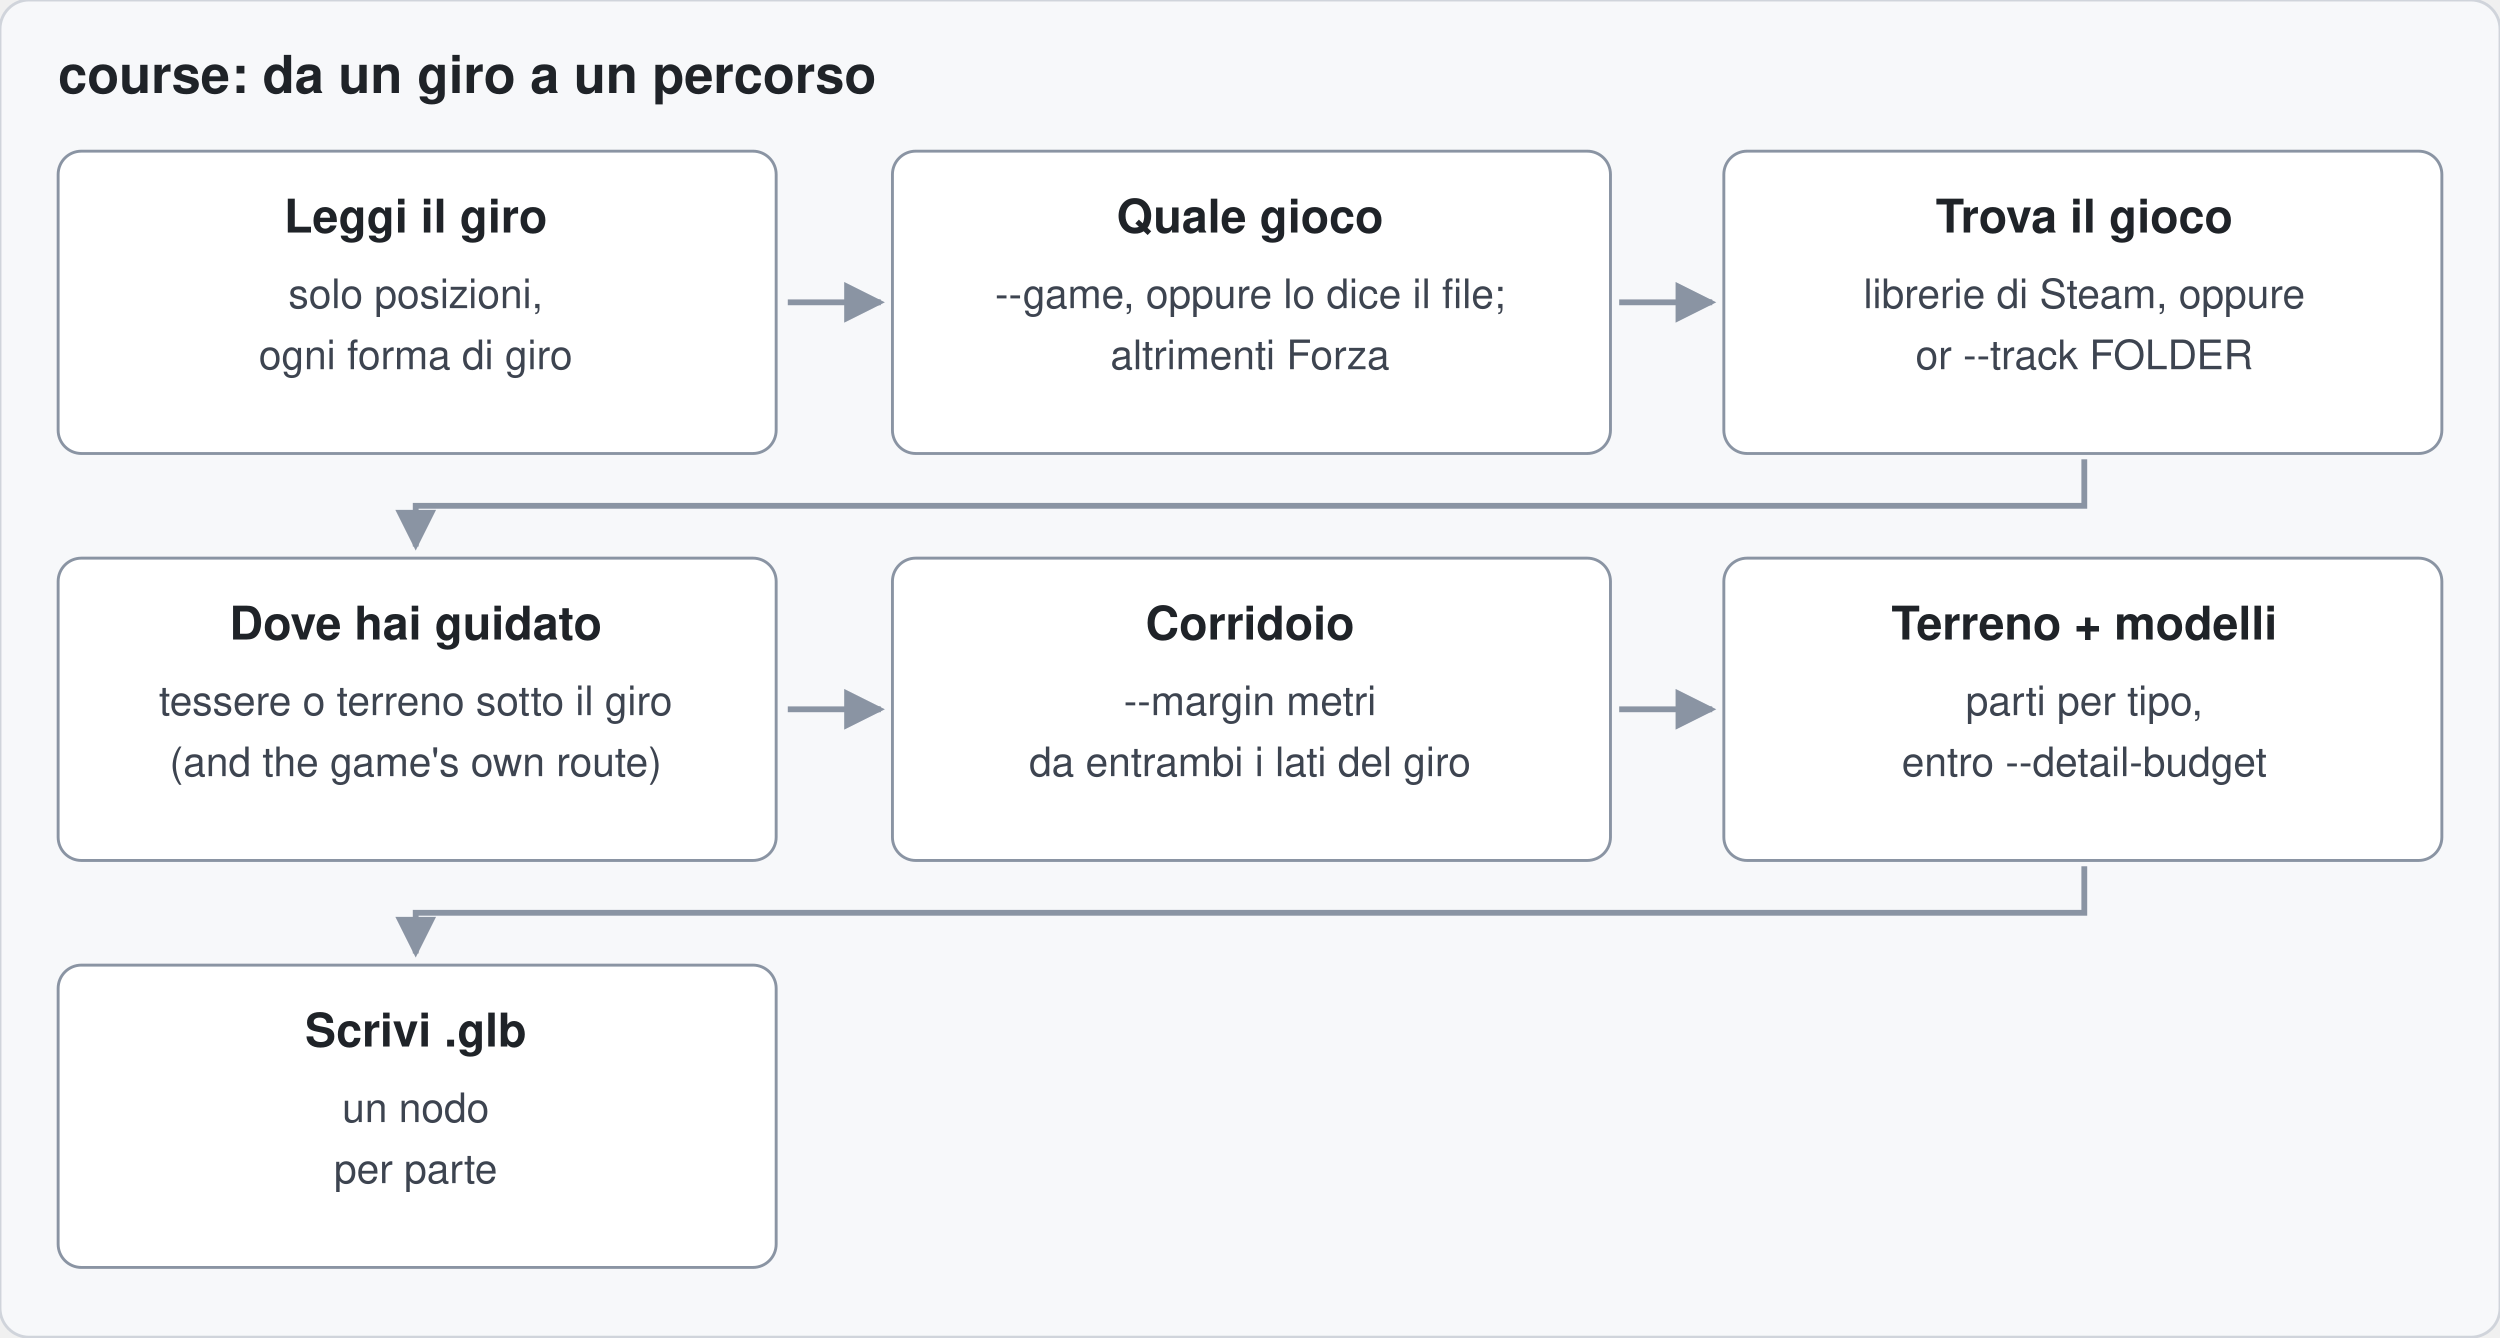
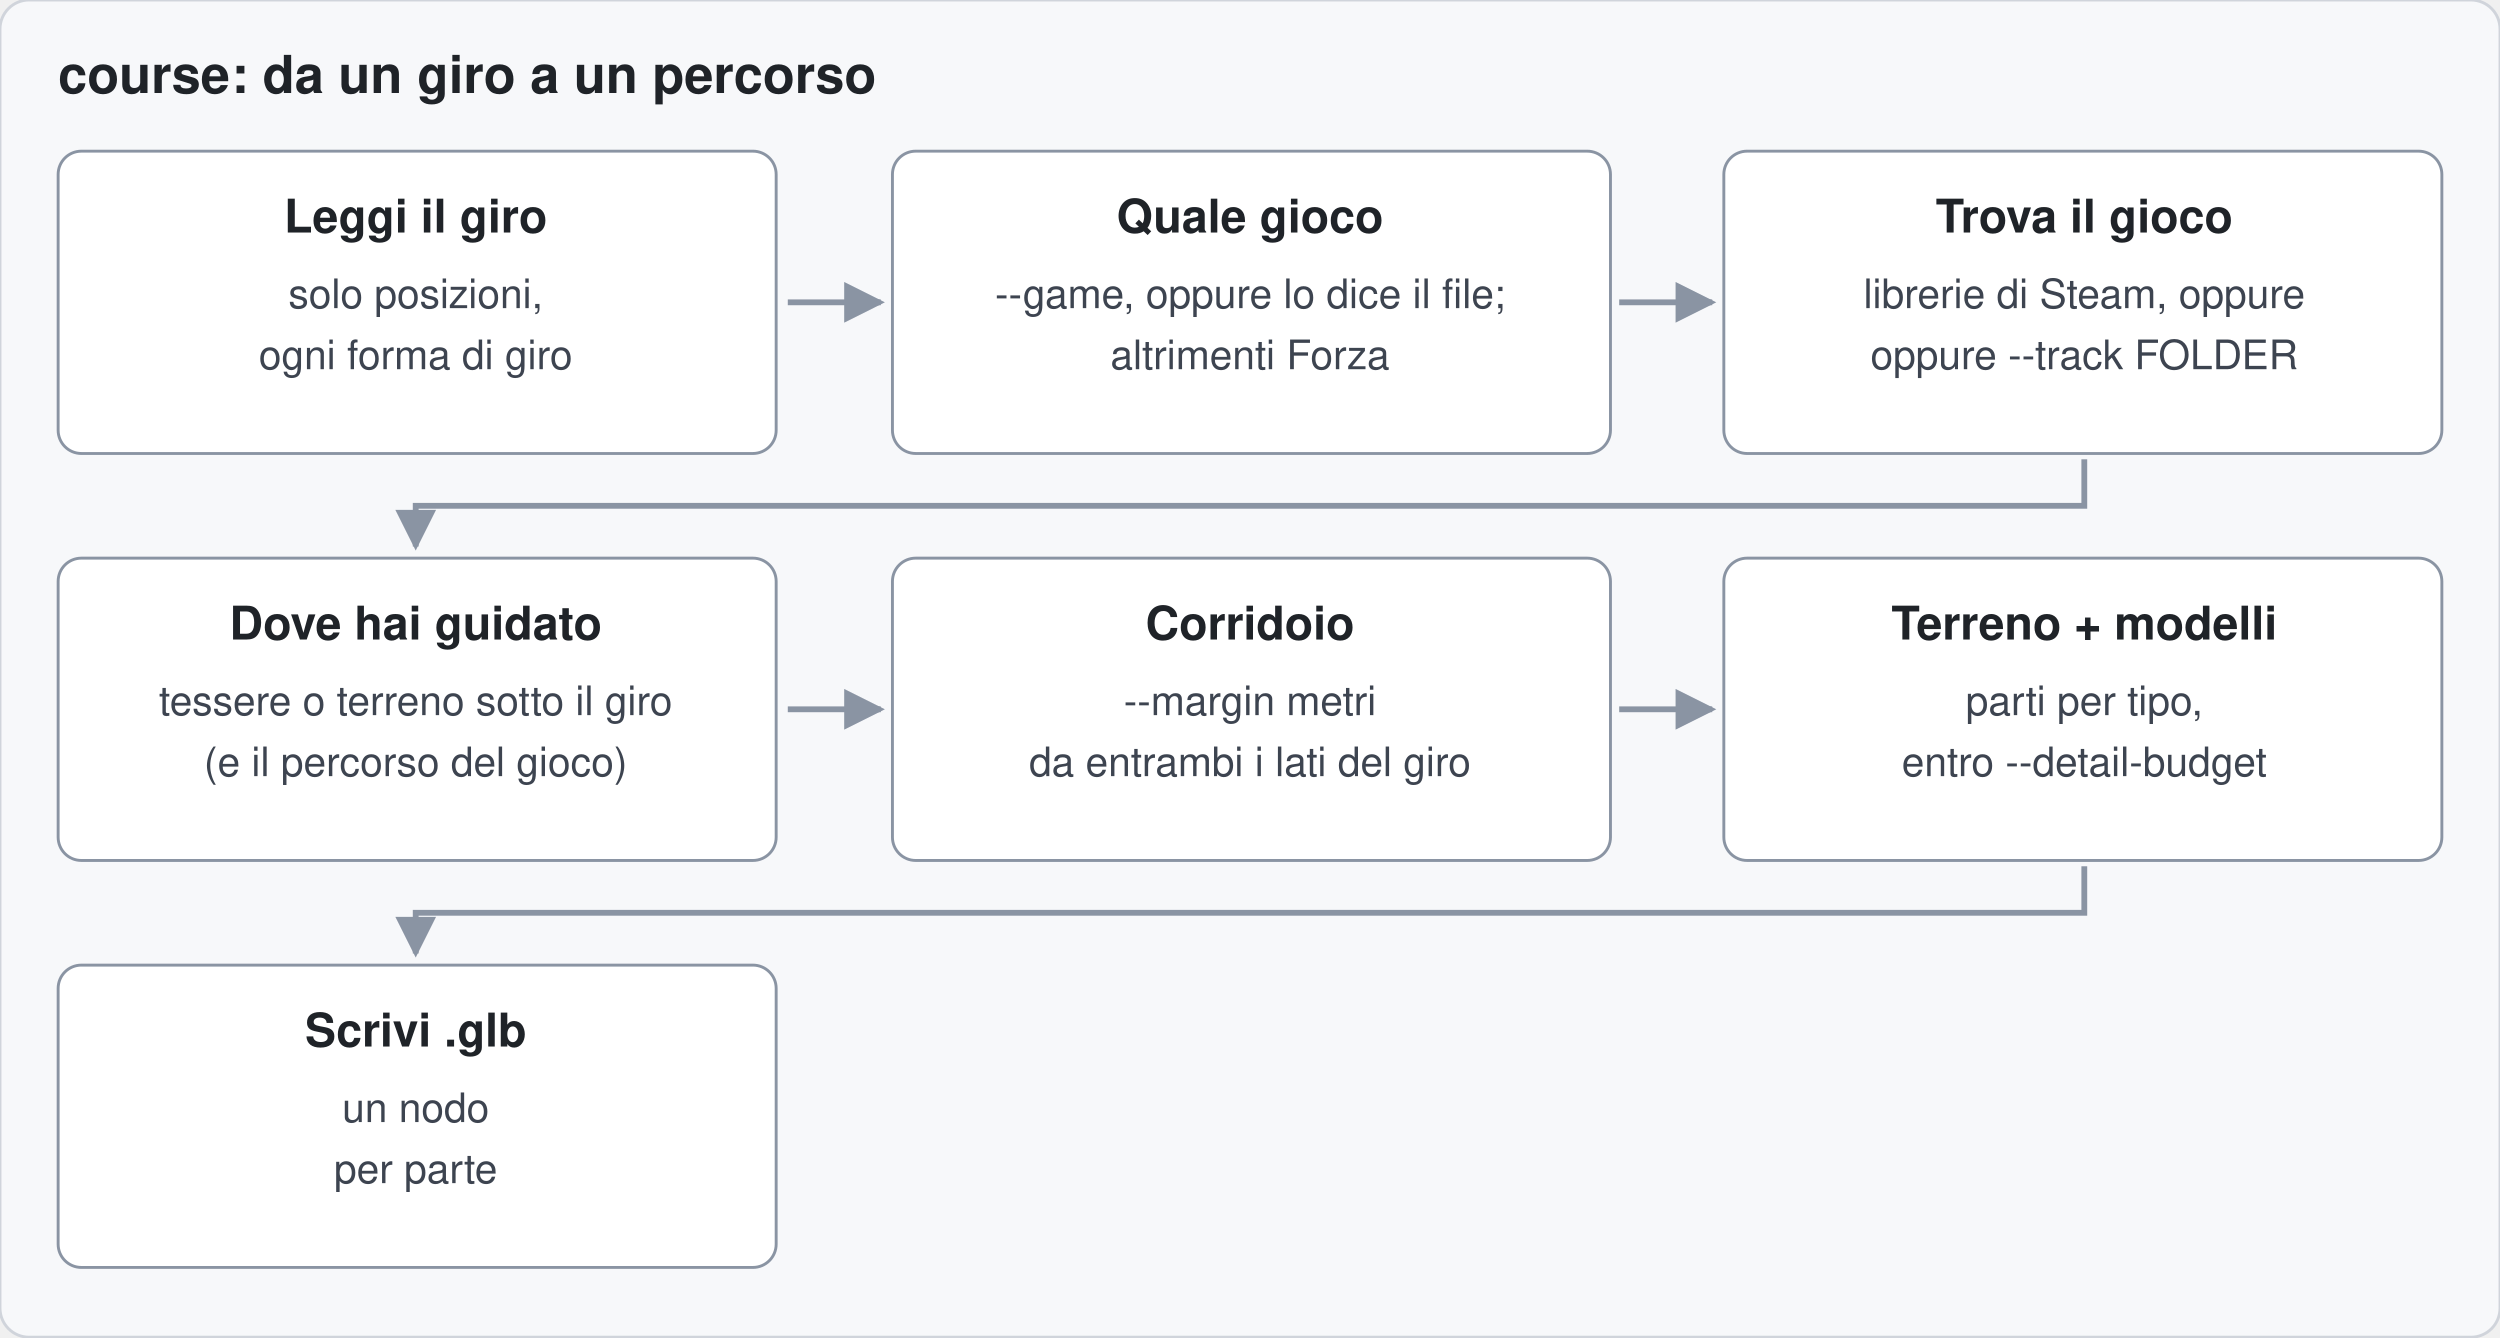
<svg xmlns="http://www.w3.org/2000/svg" width="860" height="460" viewBox="0 0 860 460" role="img" aria-label="course: from a lap to a course">
  <rect width="860" height="460" rx="10" fill="#f7f8fa" stroke="#d0d4db" />
  <defs>
    <marker id="a" viewBox="0 0 10 10" refX="9" refY="5" markerWidth="7" markerHeight="7" orient="auto-start-reverse">
      <path d="M0,0 L10,5 L0,10 z" fill="#8a94a3" />
    </marker>
  </defs>
  <text x="20" y="32" font-family="Segoe UI,Helvetica,Arial,sans-serif" font-size="18" font-weight="600" fill="#1f2328" text-anchor="start">course: da un giro a un percorso</text>
  <rect x="20" y="52" width="247" height="104" rx="8" fill="#ffffff" stroke="#8a94a3" />
  <text x="143" y="80" font-family="Segoe UI,Helvetica,Arial,sans-serif" font-size="16" font-weight="600" fill="#1f2328" text-anchor="middle">Leggi il giro</text>
  <text x="143" y="106" font-family="Segoe UI,Helvetica,Arial,sans-serif" font-size="14" font-weight="400" fill="#3d4450" text-anchor="middle">solo posizioni,</text>
  <text x="143" y="127" font-family="Segoe UI,Helvetica,Arial,sans-serif" font-size="14" font-weight="400" fill="#3d4450" text-anchor="middle">ogni forma di giro</text>
  <rect x="307" y="52" width="247" height="104" rx="8" fill="#ffffff" stroke="#8a94a3" />
  <text x="430" y="80" font-family="Segoe UI,Helvetica,Arial,sans-serif" font-size="16" font-weight="600" fill="#1f2328" text-anchor="middle">Quale gioco</text>
  <text x="430" y="106" font-family="Segoe UI,Helvetica,Arial,sans-serif" font-size="14" font-weight="400" fill="#3d4450" text-anchor="middle">--game, oppure lo dice il file;</text>
  <text x="430" y="127" font-family="Segoe UI,Helvetica,Arial,sans-serif" font-size="14" font-weight="400" fill="#3d4450" text-anchor="middle">altrimenti Forza</text>
  <rect x="593" y="52" width="247" height="104" rx="8" fill="#ffffff" stroke="#8a94a3" />
  <text x="717" y="80" font-family="Segoe UI,Helvetica,Arial,sans-serif" font-size="16" font-weight="600" fill="#1f2328" text-anchor="middle">Trova il gioco</text>
  <text x="717" y="106" font-family="Segoe UI,Helvetica,Arial,sans-serif" font-size="14" font-weight="400" fill="#3d4450" text-anchor="middle">librerie di Steam, oppure</text>
-   <text x="717" y="127" font-family="Segoe UI,Helvetica,Arial,sans-serif" font-size="14" font-weight="400" fill="#3d4450" text-anchor="middle">or --track FOLDER</text>
+   <text x="717" y="127" font-family="Segoe UI,Helvetica,Arial,sans-serif" font-size="14" font-weight="400" fill="#3d4450" text-anchor="middle">oppure --track FOLDER</text>
  <rect x="20" y="192" width="247" height="104" rx="8" fill="#ffffff" stroke="#8a94a3" />
  <text x="143" y="220" font-family="Segoe UI,Helvetica,Arial,sans-serif" font-size="16" font-weight="600" fill="#1f2328" text-anchor="middle">Dove hai guidato</text>
  <text x="143" y="246" font-family="Segoe UI,Helvetica,Arial,sans-serif" font-size="14" font-weight="400" fill="#3d4450" text-anchor="middle">tessere o terreno sotto il giro</text>
-   <text x="143" y="267" font-family="Segoe UI,Helvetica,Arial,sans-serif" font-size="14" font-weight="400" fill="#3d4450" text-anchor="middle">(and the game's own route)</text>
+   <text x="143" y="267" font-family="Segoe UI,Helvetica,Arial,sans-serif" font-size="14" font-weight="400" fill="#3d4450" text-anchor="middle">(e il percorso del gioco)</text>
  <rect x="307" y="192" width="247" height="104" rx="8" fill="#ffffff" stroke="#8a94a3" />
  <text x="430" y="220" font-family="Segoe UI,Helvetica,Arial,sans-serif" font-size="16" font-weight="600" fill="#1f2328" text-anchor="middle">Corridoio</text>
  <text x="430" y="246" font-family="Segoe UI,Helvetica,Arial,sans-serif" font-size="14" font-weight="400" fill="#3d4450" text-anchor="middle">--margin metri</text>
  <text x="430" y="267" font-family="Segoe UI,Helvetica,Arial,sans-serif" font-size="14" font-weight="400" fill="#3d4450" text-anchor="middle">da entrambi i lati del giro</text>
  <rect x="593" y="192" width="247" height="104" rx="8" fill="#ffffff" stroke="#8a94a3" />
  <text x="717" y="220" font-family="Segoe UI,Helvetica,Arial,sans-serif" font-size="16" font-weight="600" fill="#1f2328" text-anchor="middle">Terreno + modelli</text>
  <text x="717" y="246" font-family="Segoe UI,Helvetica,Arial,sans-serif" font-size="14" font-weight="400" fill="#3d4450" text-anchor="middle">parti per tipo,</text>
  <text x="717" y="267" font-family="Segoe UI,Helvetica,Arial,sans-serif" font-size="14" font-weight="400" fill="#3d4450" text-anchor="middle">entro --detail-budget</text>
  <rect x="20" y="332" width="247" height="104" rx="8" fill="#ffffff" stroke="#8a94a3" />
  <text x="143" y="360" font-family="Segoe UI,Helvetica,Arial,sans-serif" font-size="16" font-weight="600" fill="#1f2328" text-anchor="middle">Scrivi .glb</text>
  <text x="143" y="386" font-family="Segoe UI,Helvetica,Arial,sans-serif" font-size="14" font-weight="400" fill="#3d4450" text-anchor="middle">un nodo</text>
  <text x="143" y="407" font-family="Segoe UI,Helvetica,Arial,sans-serif" font-size="14" font-weight="400" fill="#3d4450" text-anchor="middle">per parte</text>
  <line x1="271" y1="104.0" x2="303" y2="104.0" stroke="#8a94a3" stroke-width="2" marker-end="url(#a)" />
  <line x1="557" y1="104.0" x2="589" y2="104.0" stroke="#8a94a3" stroke-width="2" marker-end="url(#a)" />
  <path d="M717,158 V174 H143 V188" fill="none" stroke="#8a94a3" stroke-width="2" marker-end="url(#a)" />
  <line x1="271" y1="244.0" x2="303" y2="244.0" stroke="#8a94a3" stroke-width="2" marker-end="url(#a)" />
  <line x1="557" y1="244.0" x2="589" y2="244.0" stroke="#8a94a3" stroke-width="2" marker-end="url(#a)" />
  <path d="M717,298 V314 H143 V328" fill="none" stroke="#8a94a3" stroke-width="2" marker-end="url(#a)" />
</svg>
